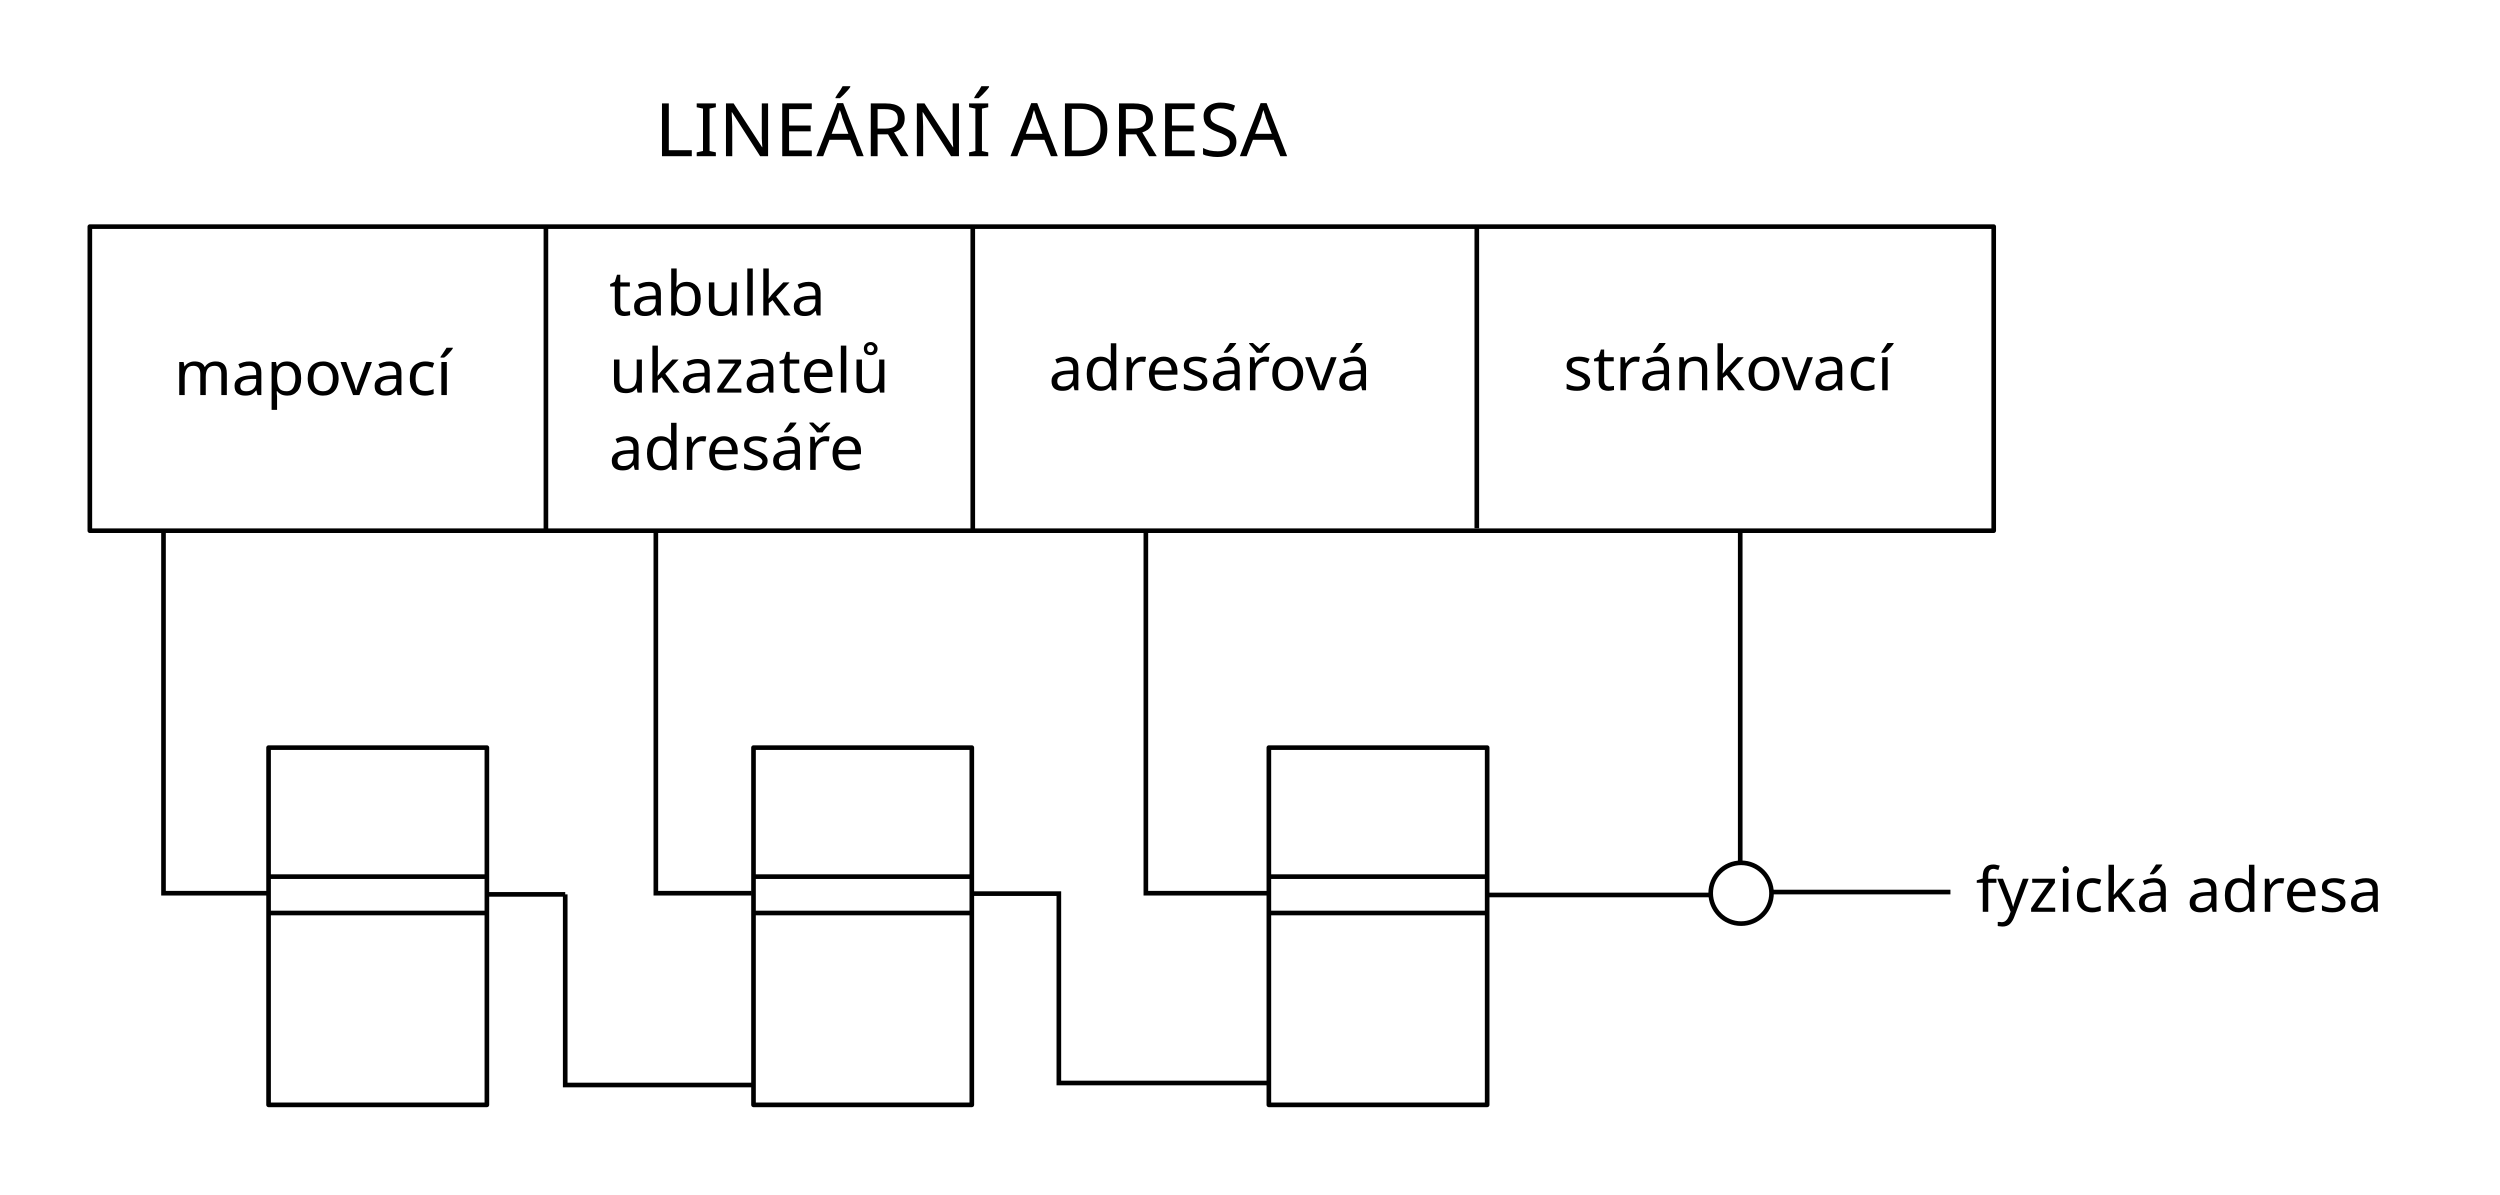
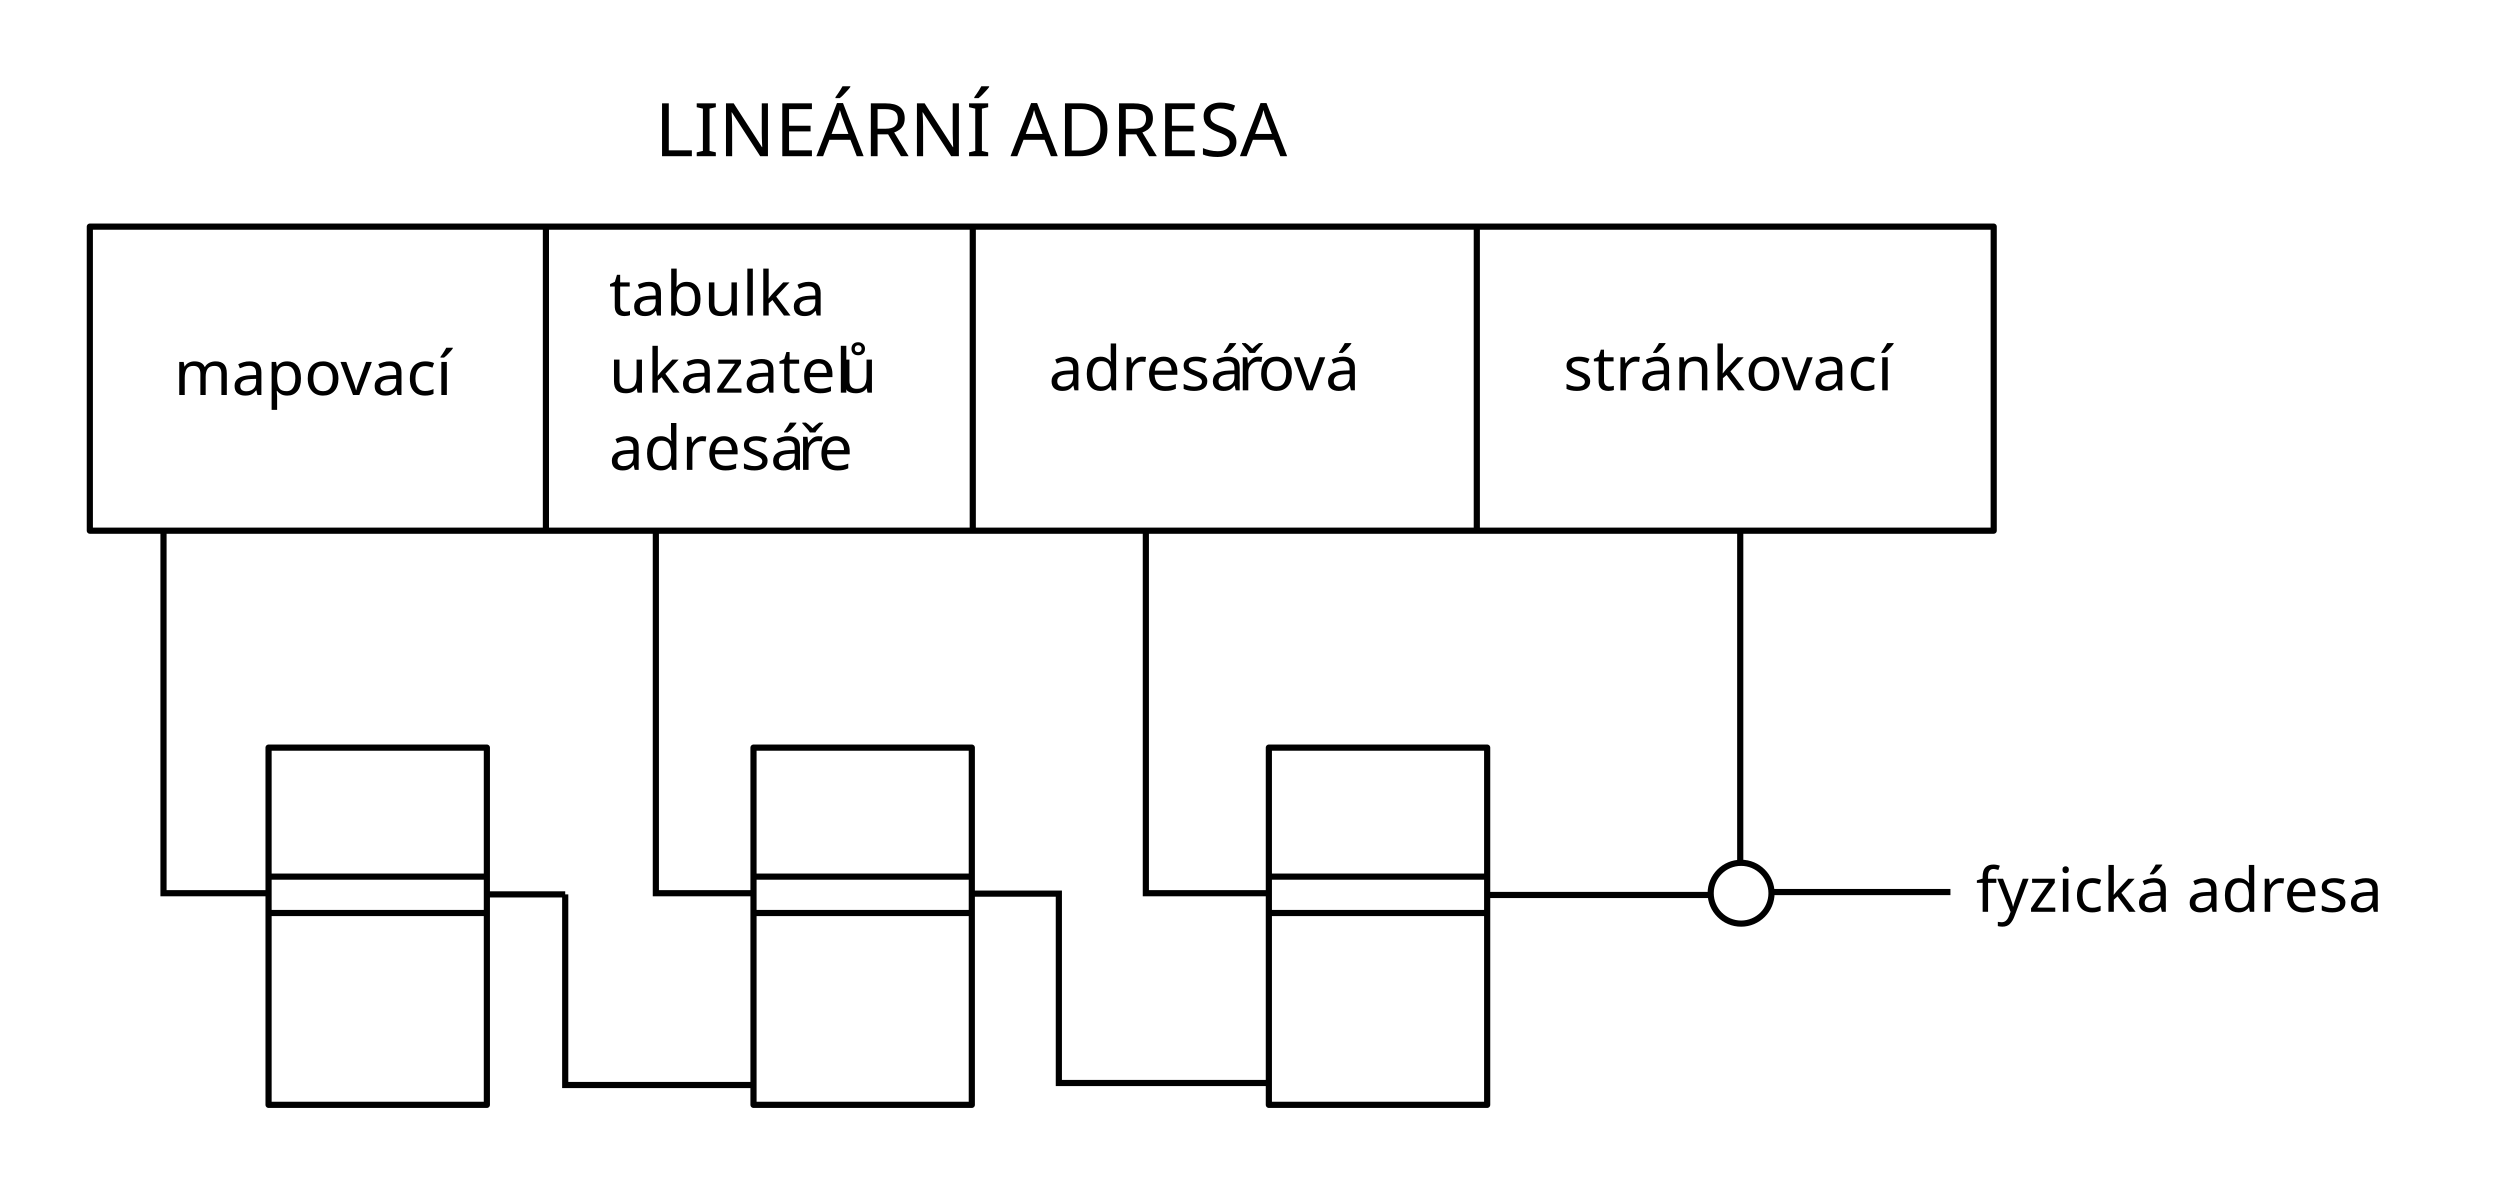
- <svg xmlns="http://www.w3.org/2000/svg" width="142.839mm" height="68.259mm" viewBox="0 0 142.839 68.259" version="1.1" id="svg948">
-   <defs id="defs942" />
+ <svg xmlns="http://www.w3.org/2000/svg" version="1.1" id="svg948" x="0px" y="0px" width="404.898px" height="193.49px" viewBox="0 0 404.898 193.49" enable-background="new 0 0 404.898 193.49" xml:space="preserve">
  <g id="layer1" transform="translate(-17.31814,-1.013123)">
-     <text xml:space="preserve" style="font-style:normal;font-weight:normal;font-size:3.528px;line-height:1.25;font-family:sans-serif;letter-spacing:0px;word-spacing:0px;fill:#000000;fill-opacity:1;stroke:none;stroke-width:0.265" x="27.261" y="23.583" id="text952">
-       <tspan id="tspan950" x="27.261" y="23.583" style="stroke-width:0.265">mapovací</tspan>
+     <text transform="matrix(1 0 0 1 45.5044 64.9919)" font-family="'HelveticaCE-Regular'" font-size="10">mapovací</text>
+     <text transform="matrix(1 0 0 1 115.9614 52.113)" font-family="'HelveticaCE-Regular'" font-size="10">tabulka</text>
+     <text transform="matrix(1 0 0 1 115.9614 64.613)" enable-background="new    ">
+       <tspan x="0" y="0" font-family="'HelveticaCE-Regular'" font-size="10">ukazatel</tspan>
+       <tspan x="37.246" y="0" font-family="'MyriadPro-Regular'" font-size="10">ů</tspan>
    </text>
-     <text xml:space="preserve" style="font-style:normal;font-weight:normal;font-size:3.528px;line-height:1.25;font-family:sans-serif;letter-spacing:0px;word-spacing:0px;fill:#000000;fill-opacity:1;stroke:none;stroke-width:0.265" x="52.118" y="19.04" id="text956">
-       <tspan id="tspan954" x="52.118" y="19.04" style="stroke-width:0.265">tabulka</tspan>
-       <tspan x="52.118" y="23.449" style="stroke-width:0.265" id="tspan958">ukazatelů</tspan>
-       <tspan x="52.118" y="27.859" style="stroke-width:0.265" id="tspan962">adresáře</tspan>
+     <text transform="matrix(1 0 0 1 115.9614 77.113)" enable-background="new    ">
+       <tspan x="0" y="0" font-family="'HelveticaCE-Regular'" font-size="10">adresá</tspan>
+       <tspan x="30.576" y="0" font-family="'MyriadPro-Regular'" font-size="10">ř</tspan>
+       <tspan x="33.846" y="0" font-family="'HelveticaCE-Regular'" font-size="10">e</tspan>
    </text>
-     <text xml:space="preserve" style="font-style:normal;font-weight:normal;font-size:3.528px;line-height:1.25;font-family:sans-serif;letter-spacing:0px;word-spacing:0px;fill:#000000;fill-opacity:1;stroke:none;stroke-width:0.265" x="77.241" y="23.316" id="text968">
-       <tspan id="tspan966" x="77.241" y="23.316" style="stroke-width:0.265">adresářová</tspan>
+     <text transform="matrix(1 0 0 1 187.1783 64.2341)" enable-background="new    ">
+       <tspan x="0" y="0" font-family="'HelveticaCE-Regular'" font-size="10">adresá</tspan>
+       <tspan x="30.576" y="0" font-family="'MyriadPro-Regular'" font-size="10">ř</tspan>
+       <tspan x="33.847" y="0" font-family="'HelveticaCE-Regular'" font-size="10">ová</tspan>
    </text>
-     <text xml:space="preserve" style="font-style:normal;font-weight:normal;font-size:3.528px;line-height:1.25;font-family:sans-serif;letter-spacing:0px;word-spacing:0px;fill:#000000;fill-opacity:1;stroke:none;stroke-width:0.265" x="106.641" y="23.316" id="text972">
-       <tspan id="tspan970" x="106.641" y="23.316" style="stroke-width:0.265">stránkovací</tspan>
-     </text>
-     <rect style="fill:none;stroke:#000000;stroke-width:0.265;stroke-linejoin:round;stroke-miterlimit:4;stroke-dasharray:none;stroke-dashoffset:0" id="rect974" width="108.779" height="17.373" x="22.451" y="13.962" />
-     <path style="fill:none;stroke:#000000;stroke-width:0.265px;stroke-linecap:butt;stroke-linejoin:miter;stroke-opacity:1" d="M 48.509,13.962 V 31.267" id="path976" />
-     <path style="fill:none;stroke:#000000;stroke-width:0.265px;stroke-linecap:butt;stroke-linejoin:miter;stroke-opacity:1" d="M 72.898,13.962 V 31.267" id="path978" />
-     <path style="fill:none;stroke:#000000;stroke-width:0.265px;stroke-linecap:butt;stroke-linejoin:miter;stroke-opacity:1" d="M 101.696,13.895 V 31.2" id="path980" />
-     <rect style="fill:none;stroke:#000000;stroke-width:0.265;stroke-linejoin:round;stroke-miterlimit:4;stroke-dasharray:none;stroke-dashoffset:0" id="rect982" width="12.473" height="20.411" x="32.663" y="43.729" />
-     <path style="fill:none;stroke:#000000;stroke-width:0.265px;stroke-linecap:butt;stroke-linejoin:miter;stroke-opacity:1" d="M 32.71,51.1 H 45.088" id="path984" />
-     <path style="fill:none;stroke:#000000;stroke-width:0.265px;stroke-linecap:butt;stroke-linejoin:miter;stroke-opacity:1" d="M 32.663,53.178 H 45.088" id="path986" />
-     <rect style="fill:none;stroke:#000000;stroke-width:0.265;stroke-linejoin:round;stroke-miterlimit:4;stroke-dasharray:none;stroke-dashoffset:0" id="rect982-2" width="12.473" height="20.411" x="60.37" y="43.729" />
-     <path style="fill:none;stroke:#000000;stroke-width:0.265px;stroke-linecap:butt;stroke-linejoin:miter;stroke-opacity:1" d="M 60.417,51.1 H 72.796" id="path984-2" />
-     <path style="fill:none;stroke:#000000;stroke-width:0.265px;stroke-linecap:butt;stroke-linejoin:miter;stroke-opacity:1" d="M 60.37,53.178 H 72.796" id="path986-1" />
-     <rect style="fill:none;stroke:#000000;stroke-width:0.265;stroke-linejoin:round;stroke-miterlimit:4;stroke-dasharray:none;stroke-dashoffset:0" id="rect982-0" width="12.473" height="20.411" x="89.815" y="43.729" />
-     <path style="fill:none;stroke:#000000;stroke-width:0.265px;stroke-linecap:butt;stroke-linejoin:miter;stroke-opacity:1" d="M 89.862,51.1 H 102.241" id="path984-0" />
-     <path style="fill:none;stroke:#000000;stroke-width:0.265px;stroke-linecap:butt;stroke-linejoin:miter;stroke-opacity:1" d="M 89.815,53.178 H 102.241" id="path986-2" />
-     <path style="fill:none;stroke:#000000;stroke-width:0.265px;stroke-linecap:butt;stroke-linejoin:miter;stroke-opacity:1" d="m 26.66,31.267 v 20.78 h 5.947" id="path1019" />
-     <path style="fill:none;stroke:#000000;stroke-width:0.265px;stroke-linecap:butt;stroke-linejoin:miter;stroke-opacity:1" d="m 54.79,31.334 v 20.713 h 5.479" id="path1021" />
-     <path style="fill:none;stroke:#000000;stroke-width:0.265px;stroke-linecap:butt;stroke-linejoin:miter;stroke-opacity:1" d="m 82.787,31.267 v 20.78 h 6.949" id="path1023" />
-     <circle style="fill:none;stroke:#000000;stroke-width:0.265;stroke-linejoin:round;stroke-miterlimit:4;stroke-dasharray:none;stroke-dashoffset:0" id="path1025" cx="116.797" cy="52.047" r="1.737" />
-     <path style="fill:none;stroke:#000000;stroke-width:0.265px;stroke-linecap:butt;stroke-linejoin:miter;stroke-opacity:1" d="m 102.331,52.148 h 12.662" id="path1027" />
-     <path style="fill:none;stroke:#000000;stroke-width:0.265px;stroke-linecap:butt;stroke-linejoin:miter;stroke-opacity:1" d="M 116.747,50.229 V 31.33" id="path1029" />
-     <path style="fill:none;stroke:#000000;stroke-width:0.265px;stroke-linecap:butt;stroke-linejoin:miter;stroke-opacity:1" d="m 45.135,52.114 h 4.477" id="path1033" />
-     <path style="fill:none;stroke:#000000;stroke-width:0.265px;stroke-linecap:butt;stroke-linejoin:miter;stroke-opacity:1" d="M 49.612,52.114 V 63.006 H 60.303" id="path1035" />
-     <path style="fill:none;stroke:#000000;stroke-width:0.265px;stroke-linecap:butt;stroke-linejoin:miter;stroke-opacity:1" d="m 72.902,52.071 h 4.914 v 10.82 h 11.953" id="path1037" />
-     <text xml:space="preserve" style="font-style:normal;font-weight:normal;font-size:3.528px;line-height:1.25;font-family:sans-serif;letter-spacing:0px;word-spacing:0px;fill:#000000;fill-opacity:1;stroke:none;stroke-width:0.265" x="130.213" y="53.111" id="text1041">
-       <tspan id="tspan1039" x="130.213" y="53.111" style="stroke-width:0.265">fyzická adresa</tspan>
-     </text>
-     <path style="fill:none;stroke:#000000;stroke-width:0.265px;stroke-linecap:butt;stroke-linejoin:miter;stroke-opacity:1" d="m 118.534,51.981 h 10.223" id="path1043" />
-     <text xml:space="preserve" style="font-style:normal;font-weight:normal;font-size:4.233px;line-height:1.25;font-family:sans-serif;letter-spacing:0px;word-spacing:0px;fill:#000000;fill-opacity:1;stroke:none;stroke-width:0.265" x="54.736" y="9.938" id="text1047">
-       <tspan id="tspan1045" x="54.736" y="9.938" style="font-size:4.233px;stroke-width:0.265">LINEÁRNÍ ADRESA</tspan>
-     </text>
+     <text transform="matrix(1 0 0 1 270.5161 64.2341)" font-family="'HelveticaCE-Regular'" font-size="10">stránkovací</text>
+     <rect id="rect974" x="31.867" y="37.717" fill="none" stroke="#000000" stroke-linejoin="round" width="308.35" height="49.245" />
+     <path id="path976" fill="none" stroke="#000000" d="M105.734,37.717v49.056" />
+     <path id="path978" fill="none" stroke="#000000" d="M174.867,37.717v49.056" />
+     <path id="path980" fill="none" stroke="#000000" d="M256.5,37.528v49.056" />
+     <rect id="rect982" x="60.814" y="122.097" fill="none" stroke="#000000" stroke-linejoin="round" width="35.357" height="57.857" />
+     <path id="path984" fill="none" stroke="#000000" d="M60.948,142.991h35.09" />
+     <path id="path986" fill="none" stroke="#000000" d="M60.814,148.883h35.224" />
+     <rect id="rect982-2" x="139.355" y="122.097" fill="none" stroke="#000000" stroke-linejoin="round" width="35.357" height="57.857" />
+     <path id="path984-2" fill="none" stroke="#000000" d="M139.489,142.991h35.09" />
+     <path id="path986-1" fill="none" stroke="#000000" d="M139.355,148.883h35.224" />
+     <rect id="rect982-0" x="222.821" y="122.097" fill="none" stroke="#000000" stroke-linejoin="round" width="35.357" height="57.857" />
+     <path id="path984-0" fill="none" stroke="#000000" d="M222.955,142.991h35.09" />
+     <path id="path986-2" fill="none" stroke="#000000" d="M222.821,148.883h35.224" />
+     <path id="path1019" fill="none" stroke="#000000" d="M43.799,86.773v58.904h16.857" />
+     <path id="path1021" fill="none" stroke="#000000" d="M123.539,86.963v58.715h15.531" />
+     <path id="path1023" fill="none" stroke="#000000" d="M202.898,86.773v58.904h19.698" />
+     <circle id="path1025" fill="none" stroke="#000000" stroke-linejoin="round" cx="299.305" cy="145.677" r="4.925" />
+     <path id="path1027" fill="none" stroke="#000000" d="M258.299,145.962h35.892" />
+     <path id="path1029" fill="none" stroke="#000000" d="M299.165,140.522V86.951" />
+     <path id="path1033" fill="none" stroke="#000000" d="M96.169,145.867h12.69" />
+     <path id="path1035" fill="none" stroke="#000000" d="M108.86,145.867v30.873h30.305" />
+     <path id="path1037" fill="none" stroke="#000000" d="M174.879,145.746h13.929v30.669h33.884" />
+     <text transform="matrix(1 0 0 1 337.3345 148.6911)" font-family="'HelveticaCE-Regular'" font-size="10">fyzická adresa</text>
+     <path id="path1043" fill="none" stroke="#000000" d="M304.229,145.488h28.979" />
+     <text transform="matrix(1 0 0 1 123.3853 26.3141)" font-family="'HelveticaCE-Regular'" font-size="12">LINEÁRNÍ ADRESA</text>
  </g>
</svg>
